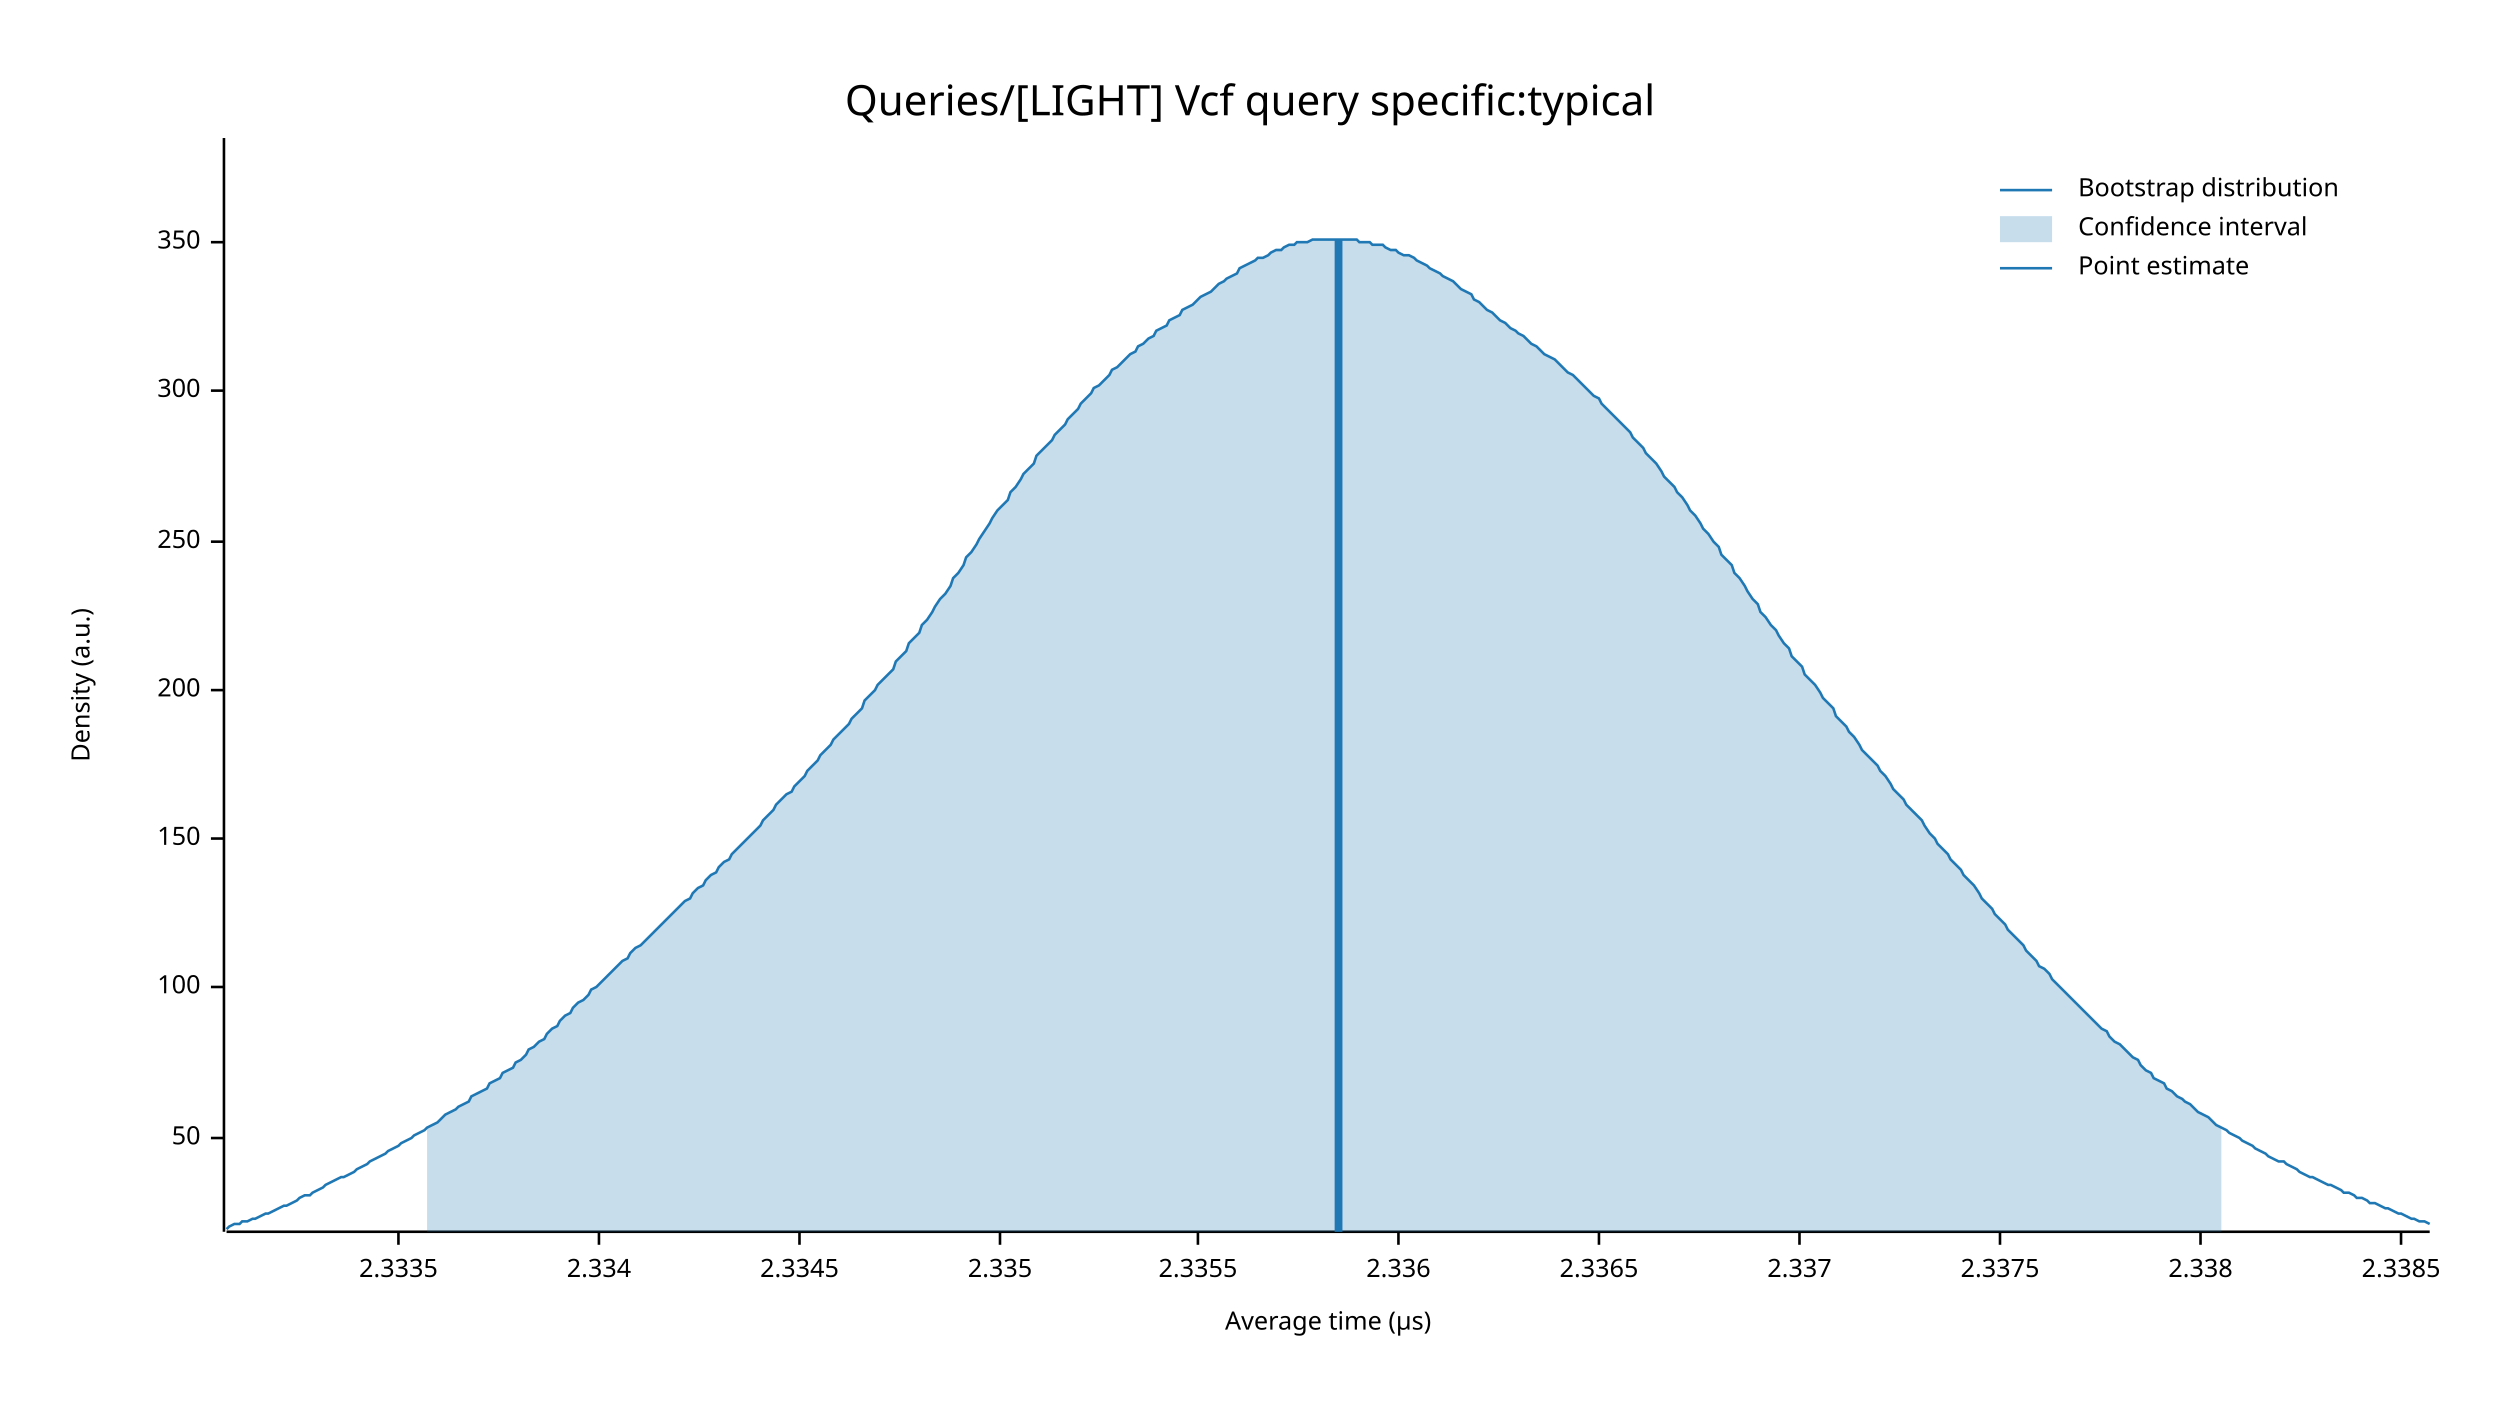
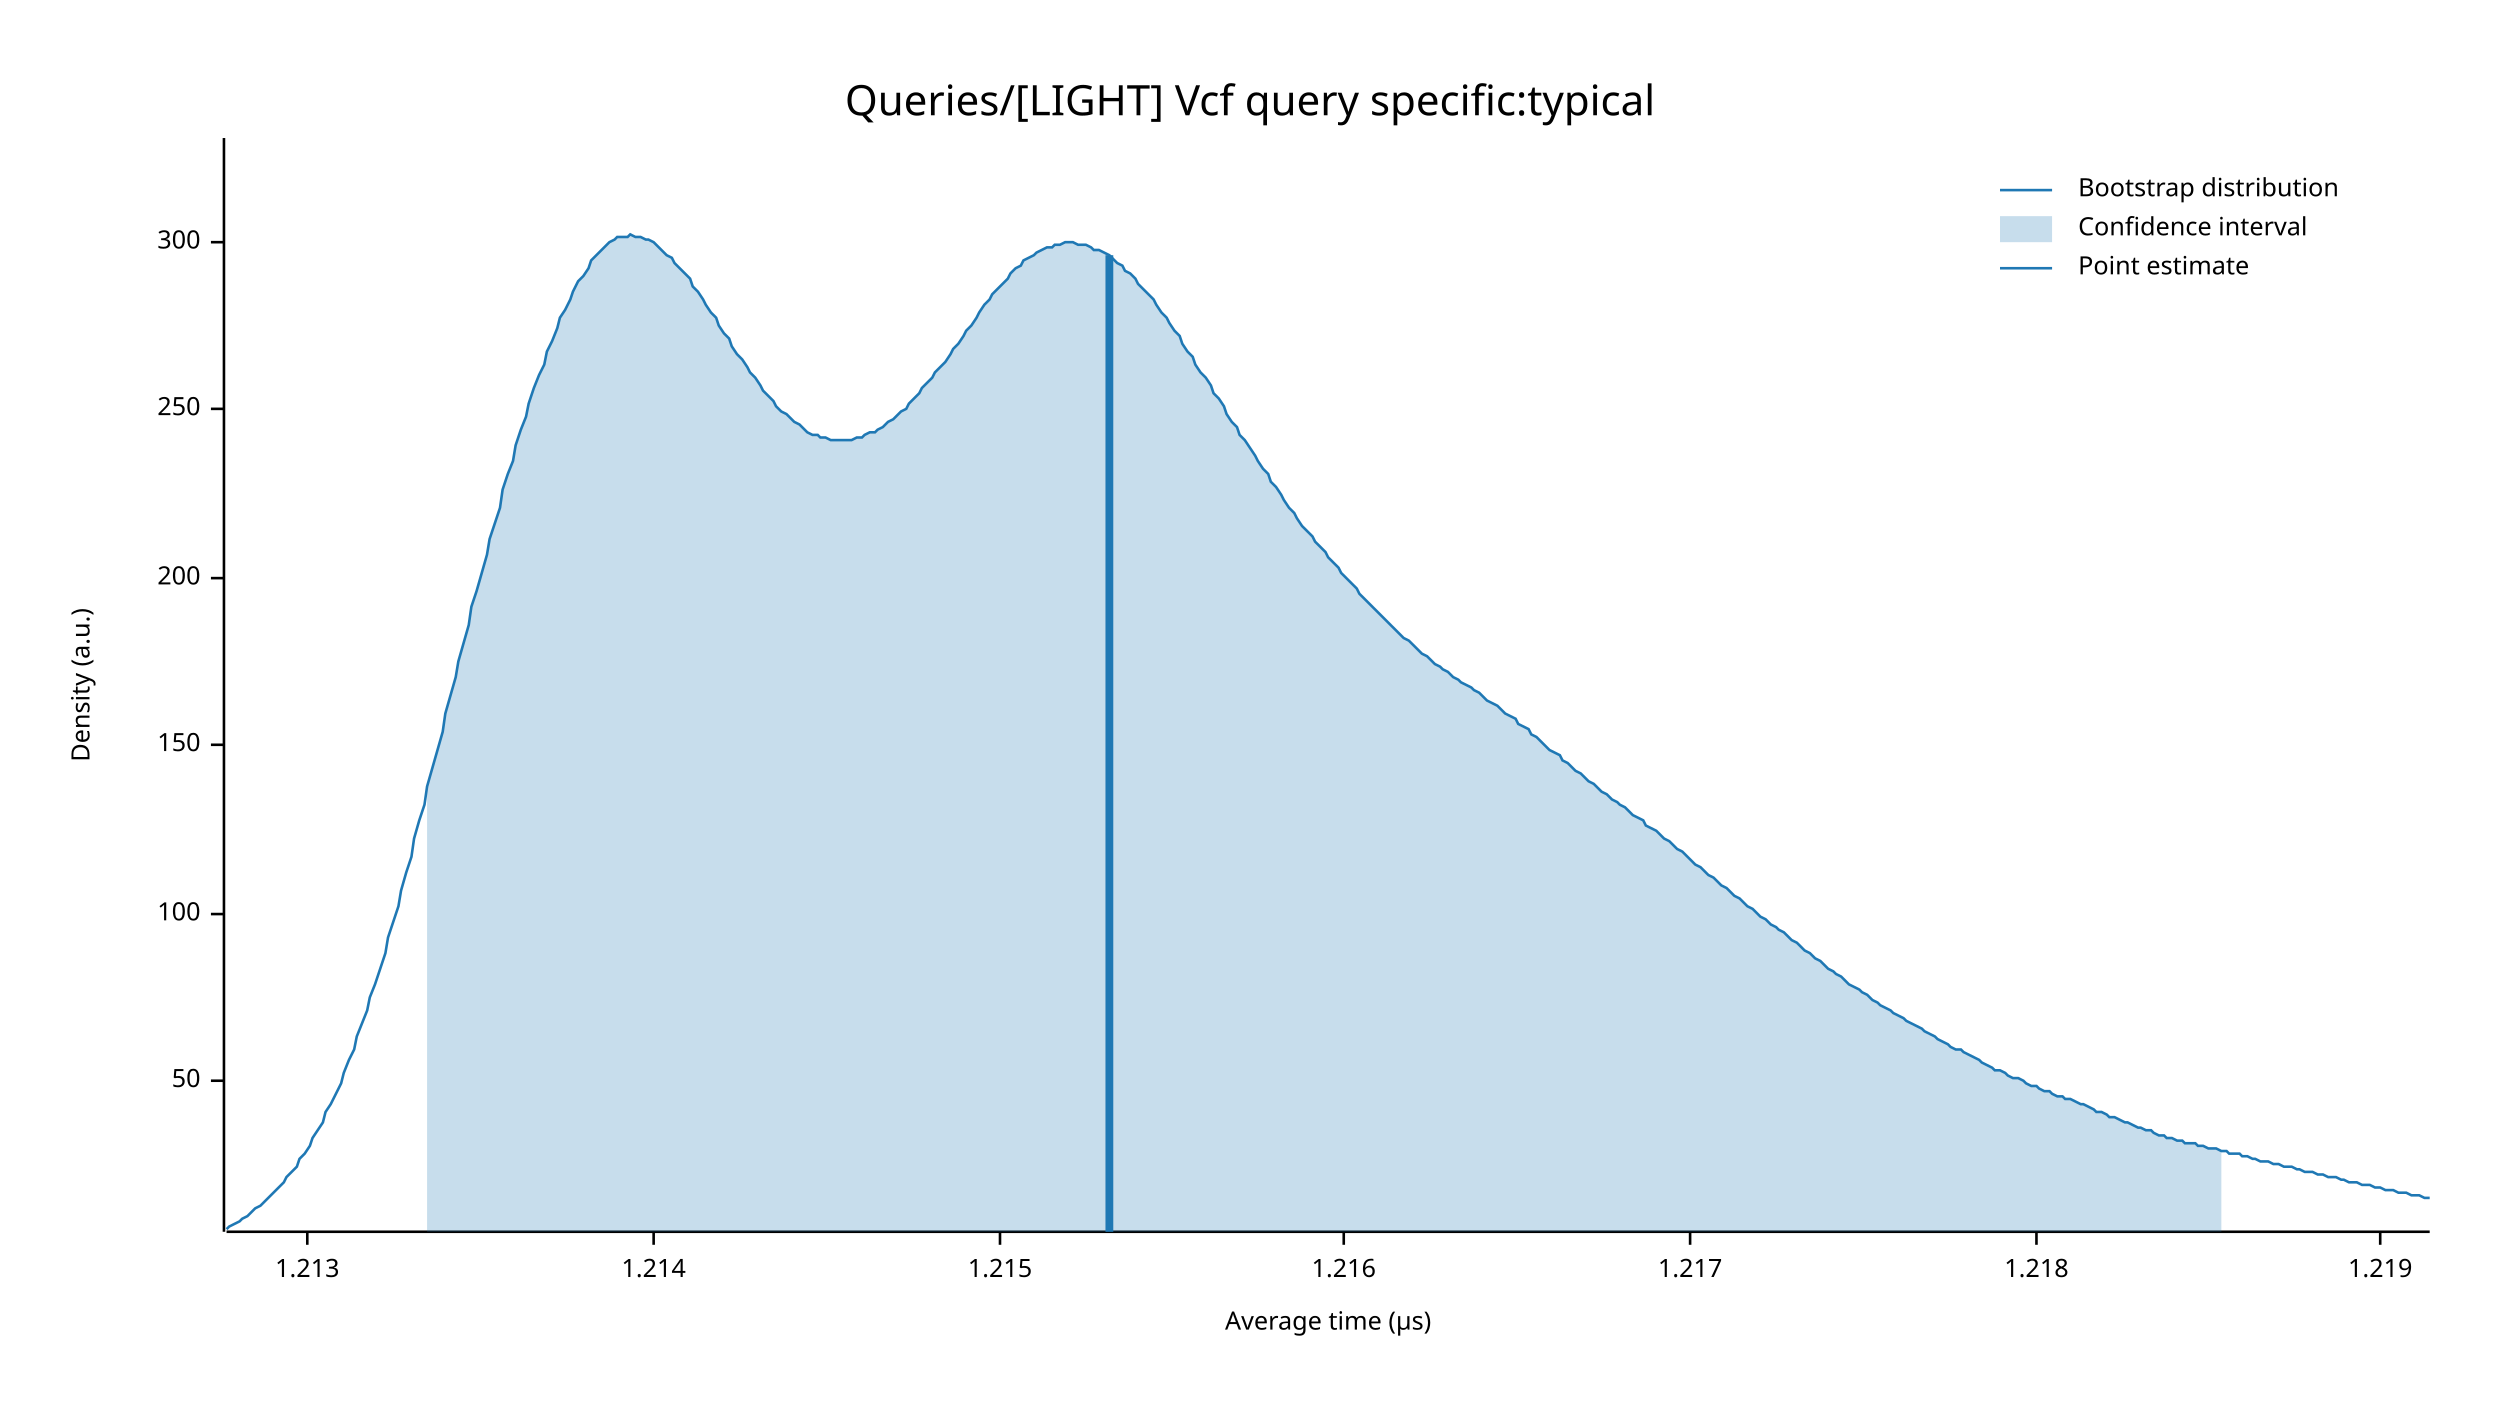
<svg xmlns="http://www.w3.org/2000/svg" width="960" height="540" viewBox="0 0 960 540">
  <text x="480" y="32" dy="0.76em" text-anchor="middle" font-family="sans-serif" font-size="16.129" opacity="1" fill="#000000">
Queries/[LIGHT] Vcf query specific:typical
</text>
  <text x="27" y="263" dy="0.76em" text-anchor="middle" font-family="sans-serif" font-size="9.677" opacity="1" fill="#000000" transform="rotate(270, 27, 263)">
Density (a.u.)
</text>
  <text x="510" y="513" dy="-0.5ex" text-anchor="middle" font-family="sans-serif" font-size="9.677" opacity="1" fill="#000000">
Average time (µs)
</text>
  <polyline fill="none" opacity="1" stroke="#000000" stroke-width="1" points="86,53 86,473 " />
-   <text x="77" y="437" dy="0.5ex" text-anchor="end" font-family="sans-serif" font-size="9.677" opacity="1" fill="#000000">
+   <text x="77" y="415" dy="0.5ex" text-anchor="end" font-family="sans-serif" font-size="9.677" opacity="1" fill="#000000">
50
</text>
-   <polyline fill="none" opacity="1" stroke="#000000" stroke-width="1" points="81,437 86,437 " />
-   <text x="77" y="379" dy="0.5ex" text-anchor="end" font-family="sans-serif" font-size="9.677" opacity="1" fill="#000000">
+   <polyline fill="none" opacity="1" stroke="#000000" stroke-width="1" points="81,415 86,415 " />
+   <text x="77" y="351" dy="0.5ex" text-anchor="end" font-family="sans-serif" font-size="9.677" opacity="1" fill="#000000">
100
</text>
-   <polyline fill="none" opacity="1" stroke="#000000" stroke-width="1" points="81,379 86,379 " />
-   <text x="77" y="322" dy="0.5ex" text-anchor="end" font-family="sans-serif" font-size="9.677" opacity="1" fill="#000000">
+   <polyline fill="none" opacity="1" stroke="#000000" stroke-width="1" points="81,351 86,351 " />
+   <text x="77" y="286" dy="0.5ex" text-anchor="end" font-family="sans-serif" font-size="9.677" opacity="1" fill="#000000">
150
</text>
-   <polyline fill="none" opacity="1" stroke="#000000" stroke-width="1" points="81,322 86,322 " />
-   <text x="77" y="265" dy="0.5ex" text-anchor="end" font-family="sans-serif" font-size="9.677" opacity="1" fill="#000000">
+   <polyline fill="none" opacity="1" stroke="#000000" stroke-width="1" points="81,286 86,286 " />
+   <text x="77" y="222" dy="0.5ex" text-anchor="end" font-family="sans-serif" font-size="9.677" opacity="1" fill="#000000">
200
</text>
-   <polyline fill="none" opacity="1" stroke="#000000" stroke-width="1" points="81,265 86,265 " />
-   <text x="77" y="208" dy="0.5ex" text-anchor="end" font-family="sans-serif" font-size="9.677" opacity="1" fill="#000000">
+   <polyline fill="none" opacity="1" stroke="#000000" stroke-width="1" points="81,222 86,222 " />
+   <text x="77" y="157" dy="0.5ex" text-anchor="end" font-family="sans-serif" font-size="9.677" opacity="1" fill="#000000">
250
</text>
-   <polyline fill="none" opacity="1" stroke="#000000" stroke-width="1" points="81,208 86,208 " />
-   <text x="77" y="150" dy="0.5ex" text-anchor="end" font-family="sans-serif" font-size="9.677" opacity="1" fill="#000000">
+   <polyline fill="none" opacity="1" stroke="#000000" stroke-width="1" points="81,157 86,157 " />
+   <text x="77" y="93" dy="0.5ex" text-anchor="end" font-family="sans-serif" font-size="9.677" opacity="1" fill="#000000">
300
- </text>
-   <polyline fill="none" opacity="1" stroke="#000000" stroke-width="1" points="81,150 86,150 " />
-   <text x="77" y="93" dy="0.5ex" text-anchor="end" font-family="sans-serif" font-size="9.677" opacity="1" fill="#000000">
- 350
</text>
  <polyline fill="none" opacity="1" stroke="#000000" stroke-width="1" points="81,93 86,93 " />
  <polyline fill="none" opacity="1" stroke="#000000" stroke-width="1" points="87,473 933,473 " />
-   <text x="153" y="483" dy="0.76em" text-anchor="middle" font-family="sans-serif" font-size="9.677" opacity="1" fill="#000000">
- 2.3335
+   <text x="118" y="483" dy="0.76em" text-anchor="middle" font-family="sans-serif" font-size="9.677" opacity="1" fill="#000000">
+ 1.213
</text>
-   <polyline fill="none" opacity="1" stroke="#000000" stroke-width="1" points="153,473 153,478 " />
-   <text x="230" y="483" dy="0.76em" text-anchor="middle" font-family="sans-serif" font-size="9.677" opacity="1" fill="#000000">
- 2.334
+   <polyline fill="none" opacity="1" stroke="#000000" stroke-width="1" points="118,473 118,478 " />
+   <text x="251" y="483" dy="0.76em" text-anchor="middle" font-family="sans-serif" font-size="9.677" opacity="1" fill="#000000">
+ 1.214
</text>
-   <polyline fill="none" opacity="1" stroke="#000000" stroke-width="1" points="230,473 230,478 " />
-   <text x="307" y="483" dy="0.76em" text-anchor="middle" font-family="sans-serif" font-size="9.677" opacity="1" fill="#000000">
- 2.3345
- </text>
-   <polyline fill="none" opacity="1" stroke="#000000" stroke-width="1" points="307,473 307,478 " />
+   <polyline fill="none" opacity="1" stroke="#000000" stroke-width="1" points="251,473 251,478 " />
  <text x="384" y="483" dy="0.76em" text-anchor="middle" font-family="sans-serif" font-size="9.677" opacity="1" fill="#000000">
- 2.335
+ 1.215
</text>
  <polyline fill="none" opacity="1" stroke="#000000" stroke-width="1" points="384,473 384,478 " />
-   <text x="460" y="483" dy="0.76em" text-anchor="middle" font-family="sans-serif" font-size="9.677" opacity="1" fill="#000000">
- 2.3355
+   <text x="516" y="483" dy="0.76em" text-anchor="middle" font-family="sans-serif" font-size="9.677" opacity="1" fill="#000000">
+ 1.216
</text>
-   <polyline fill="none" opacity="1" stroke="#000000" stroke-width="1" points="460,473 460,478 " />
-   <text x="537" y="483" dy="0.76em" text-anchor="middle" font-family="sans-serif" font-size="9.677" opacity="1" fill="#000000">
- 2.336
+   <polyline fill="none" opacity="1" stroke="#000000" stroke-width="1" points="516,473 516,478 " />
+   <text x="649" y="483" dy="0.76em" text-anchor="middle" font-family="sans-serif" font-size="9.677" opacity="1" fill="#000000">
+ 1.217
</text>
-   <polyline fill="none" opacity="1" stroke="#000000" stroke-width="1" points="537,473 537,478 " />
-   <text x="614" y="483" dy="0.76em" text-anchor="middle" font-family="sans-serif" font-size="9.677" opacity="1" fill="#000000">
- 2.3365
+   <polyline fill="none" opacity="1" stroke="#000000" stroke-width="1" points="649,473 649,478 " />
+   <text x="782" y="483" dy="0.76em" text-anchor="middle" font-family="sans-serif" font-size="9.677" opacity="1" fill="#000000">
+ 1.218
</text>
-   <polyline fill="none" opacity="1" stroke="#000000" stroke-width="1" points="614,473 614,478 " />
-   <text x="691" y="483" dy="0.76em" text-anchor="middle" font-family="sans-serif" font-size="9.677" opacity="1" fill="#000000">
- 2.337
+   <polyline fill="none" opacity="1" stroke="#000000" stroke-width="1" points="782,473 782,478 " />
+   <text x="914" y="483" dy="0.76em" text-anchor="middle" font-family="sans-serif" font-size="9.677" opacity="1" fill="#000000">
+ 1.219
</text>
-   <polyline fill="none" opacity="1" stroke="#000000" stroke-width="1" points="691,473 691,478 " />
-   <text x="768" y="483" dy="0.76em" text-anchor="middle" font-family="sans-serif" font-size="9.677" opacity="1" fill="#000000">
- 2.3375
- </text>
-   <polyline fill="none" opacity="1" stroke="#000000" stroke-width="1" points="768,473 768,478 " />
-   <text x="845" y="483" dy="0.76em" text-anchor="middle" font-family="sans-serif" font-size="9.677" opacity="1" fill="#000000">
- 2.338
- </text>
-   <polyline fill="none" opacity="1" stroke="#000000" stroke-width="1" points="845,473 845,478 " />
-   <text x="922" y="483" dy="0.76em" text-anchor="middle" font-family="sans-serif" font-size="9.677" opacity="1" fill="#000000">
- 2.3385
- </text>
-   <polyline fill="none" opacity="1" stroke="#000000" stroke-width="1" points="922,473 922,478 " />
-   <polyline fill="none" opacity="1" stroke="#1F78B4" stroke-width="1" points="87,472 88,471 90,470 92,470 93,469 95,469 97,468 98,468 100,467 102,466 103,466 105,465 107,464 109,463 110,463 112,462 114,461 115,460 117,459 119,459 120,458 122,457 124,456 125,455 127,454 129,453 131,452 132,452 134,451 136,450 137,449 139,448 141,447 142,446 144,445 146,444 148,443 149,442 151,441 153,440 154,439 156,438 158,437 159,436 161,435 163,434 164,433 166,432 168,431 170,429 171,428 173,427 175,426 176,425 178,424 180,423 181,421 183,420 185,419 187,418 188,416 190,415 192,414 193,412 195,411 197,410 198,408 200,407 202,405 203,403 205,402 207,400 209,399 210,397 212,395 214,394 215,392 217,390 219,389 220,387 222,385 224,384 226,382 227,380 229,379 231,377 232,376 234,374 236,372 237,371 239,369 241,368 242,366 244,364 246,363 248,361 249,360 251,358 253,356 254,355 256,353 258,351 259,350 261,348 263,346 265,345 266,343 268,341 270,340 271,338 273,336 275,335 276,333 278,331 280,330 281,328 283,326 285,324 287,322 288,321 290,319 292,317 293,315 295,313 297,311 298,309 300,307 302,305 304,304 305,302 307,300 309,298 310,296 312,294 314,292 315,290 317,288 319,286 320,284 322,282 324,280 326,278 327,276 329,274 331,272 332,269 334,267 336,265 337,263 339,261 341,259 343,257 344,254 346,252 348,250 349,247 351,245 353,243 354,240 356,238 358,235 359,233 361,230 363,228 365,225 366,222 368,220 370,217 371,214 373,212 375,209 376,207 378,204 380,201 381,199 383,196 385,194 387,192 388,189 390,187 392,184 393,182 395,180 397,178 398,175 400,173 402,171 404,169 405,167 407,165 409,163 410,161 412,159 414,157 415,155 417,153 419,151 420,149 422,148 424,146 426,144 427,142 429,141 431,139 432,138 434,136 436,135 437,133 439,132 441,130 443,129 444,127 446,126 448,125 449,123 451,122 453,121 454,119 456,118 458,117 459,116 461,114 463,113 465,112 466,111 468,109 470,108 471,107 473,106 475,105 476,103 478,102 480,101 482,100 483,99 485,99 487,98 488,97 490,96 492,96 493,95 495,94 497,94 498,93 500,93 502,93 504,92 505,92 507,92 509,92 510,92 512,92 514,92 515,92 517,92 519,92 521,92 522,93 524,93 526,93 527,94 529,94 531,94 532,95 534,96 536,96 537,97 539,98 541,98 543,99 544,100 546,101 548,102 549,103 551,104 553,105 554,106 556,107 558,108 560,110 561,111 563,112 565,113 566,115 568,116 570,118 571,119 573,120 575,122 576,123 578,124 580,126 582,127 583,128 585,129 587,131 588,132 590,133 592,135 593,136 595,137 597,138 599,140 600,141 602,143 604,144 605,145 607,147 609,149 610,150 612,152 614,153 615,155 617,157 619,159 621,161 622,162 624,164 626,166 627,168 629,170 631,172 632,174 634,176 636,178 638,181 639,183 641,185 643,187 644,189 646,191 648,194 649,196 651,198 653,201 654,203 656,205 658,208 660,210 661,213 663,215 665,217 666,220 668,222 670,225 671,227 673,230 675,232 676,235 678,237 680,240 682,242 683,244 685,247 687,249 688,252 690,254 692,256 693,259 695,261 697,263 699,266 700,268 702,270 704,272 705,275 707,277 709,279 710,281 712,283 714,286 715,288 717,290 719,292 721,294 722,296 724,298 726,301 727,303 729,305 731,307 732,309 734,311 736,313 738,315 739,317 741,320 743,322 744,324 746,326 748,328 749,330 751,332 753,334 754,336 756,338 758,340 760,343 761,345 763,347 765,349 766,351 768,353 770,355 771,357 773,359 775,361 777,363 778,365 780,367 782,369 783,371 785,372 787,374 788,376 790,378 792,380 793,381 795,383 797,385 799,387 800,388 802,390 804,392 805,393 807,395 809,396 810,398 812,400 814,401 816,403 817,404 819,406 821,407 822,409 824,411 826,412 827,414 829,415 831,416 832,418 834,419 836,421 838,422 839,423 841,424 843,426 844,427 846,428 848,429 849,430 851,432 853,433 855,434 856,435 858,436 860,437 861,438 863,439 865,440 866,441 868,442 870,443 871,444 873,445 875,446 877,446 878,447 880,448 882,449 883,450 885,451 887,452 888,452 890,453 892,454 894,455 895,455 897,456 899,457 900,458 902,458 904,459 905,460 907,460 909,461 910,462 912,462 914,463 916,464 917,464 919,465 921,466 922,466 924,467 926,468 927,468 929,469 931,469 933,470 " />
-   <polygon opacity="0.25" fill="#1F78B4" points="164,433 166,432 168,431 170,429 171,428 173,427 175,426 176,425 178,424 180,423 181,421 183,420 185,419 187,418 188,416 190,415 192,414 193,412 195,411 197,410 198,408 200,407 202,405 203,403 205,402 207,400 209,399 210,397 212,395 214,394 215,392 217,390 219,389 220,387 222,385 224,384 226,382 227,380 229,379 231,377 232,376 234,374 236,372 237,371 239,369 241,368 242,366 244,364 246,363 248,361 249,360 251,358 253,356 254,355 256,353 258,351 259,350 261,348 263,346 265,345 266,343 268,341 270,340 271,338 273,336 275,335 276,333 278,331 280,330 281,328 283,326 285,324 287,322 288,321 290,319 292,317 293,315 295,313 297,311 298,309 300,307 302,305 304,304 305,302 307,300 309,298 310,296 312,294 314,292 315,290 317,288 319,286 320,284 322,282 324,280 326,278 327,276 329,274 331,272 332,269 334,267 336,265 337,263 339,261 341,259 343,257 344,254 346,252 348,250 349,247 351,245 353,243 354,240 356,238 358,235 359,233 361,230 363,228 365,225 366,222 368,220 370,217 371,214 373,212 375,209 376,207 378,204 380,201 381,199 383,196 385,194 387,192 388,189 390,187 392,184 393,182 395,180 397,178 398,175 400,173 402,171 404,169 405,167 407,165 409,163 410,161 412,159 414,157 415,155 417,153 419,151 420,149 422,148 424,146 426,144 427,142 429,141 431,139 432,138 434,136 436,135 437,133 439,132 441,130 443,129 444,127 446,126 448,125 449,123 451,122 453,121 454,119 456,118 458,117 459,116 461,114 463,113 465,112 466,111 468,109 470,108 471,107 473,106 475,105 476,103 478,102 480,101 482,100 483,99 485,99 487,98 488,97 490,96 492,96 493,95 495,94 497,94 498,93 500,93 502,93 504,92 505,92 507,92 509,92 510,92 512,92 514,92 515,92 517,92 519,92 521,92 522,93 524,93 526,93 527,94 529,94 531,94 532,95 534,96 536,96 537,97 539,98 541,98 543,99 544,100 546,101 548,102 549,103 551,104 553,105 554,106 556,107 558,108 560,110 561,111 563,112 565,113 566,115 568,116 570,118 571,119 573,120 575,122 576,123 578,124 580,126 582,127 583,128 585,129 587,131 588,132 590,133 592,135 593,136 595,137 597,138 599,140 600,141 602,143 604,144 605,145 607,147 609,149 610,150 612,152 614,153 615,155 617,157 619,159 621,161 622,162 624,164 626,166 627,168 629,170 631,172 632,174 634,176 636,178 638,181 639,183 641,185 643,187 644,189 646,191 648,194 649,196 651,198 653,201 654,203 656,205 658,208 660,210 661,213 663,215 665,217 666,220 668,222 670,225 671,227 673,230 675,232 676,235 678,237 680,240 682,242 683,244 685,247 687,249 688,252 690,254 692,256 693,259 695,261 697,263 699,266 700,268 702,270 704,272 705,275 707,277 709,279 710,281 712,283 714,286 715,288 717,290 719,292 721,294 722,296 724,298 726,301 727,303 729,305 731,307 732,309 734,311 736,313 738,315 739,317 741,320 743,322 744,324 746,326 748,328 749,330 751,332 753,334 754,336 756,338 758,340 760,343 761,345 763,347 765,349 766,351 768,353 770,355 771,357 773,359 775,361 777,363 778,365 780,367 782,369 783,371 785,372 787,374 788,376 790,378 792,380 793,381 795,383 797,385 799,387 800,388 802,390 804,392 805,393 807,395 809,396 810,398 812,400 814,401 816,403 817,404 819,406 821,407 822,409 824,411 826,412 827,414 829,415 831,416 832,418 834,419 836,421 838,422 839,423 841,424 843,426 844,427 846,428 848,429 849,430 851,432 853,433 853,473 164,473 " />
-   <polyline fill="none" opacity="1" stroke="#1F78B4" stroke-width="3" points="514,473 514,92 " />
+   <polyline fill="none" opacity="1" stroke="#000000" stroke-width="1" points="914,473 914,478 " />
+   <polyline fill="none" opacity="1" stroke="#1F78B4" stroke-width="1" points="87,472 88,471 90,470 92,469 93,468 95,467 97,465 98,464 100,463 102,461 103,460 105,458 107,456 109,454 110,452 112,450 114,448 115,445 117,443 119,440 120,437 122,434 124,431 125,427 127,424 129,420 131,416 132,412 134,407 136,403 137,398 139,393 141,388 142,383 144,378 146,372 148,366 149,360 151,354 153,348 154,342 156,335 158,329 159,322 161,315 163,309 164,302 166,295 168,288 170,281 171,274 173,267 175,260 176,254 178,247 180,240 181,233 183,227 185,220 187,213 188,207 190,201 192,195 193,188 195,182 197,177 198,171 200,165 202,160 203,155 205,149 207,144 209,140 210,135 212,131 214,126 215,122 217,119 219,115 220,112 222,108 224,106 226,103 227,100 229,98 231,96 232,95 234,93 236,92 237,91 239,91 241,91 242,90 244,91 246,91 248,92 249,92 251,93 253,95 254,96 256,98 258,99 259,101 261,103 263,105 265,107 266,110 268,112 270,115 271,117 273,120 275,122 276,125 278,128 280,130 281,133 283,136 285,138 287,141 288,143 290,145 292,148 293,150 295,152 297,154 298,156 300,158 302,159 304,161 305,162 307,163 309,165 310,166 312,167 314,167 315,168 317,168 319,169 320,169 322,169 324,169 326,169 327,169 329,168 331,168 332,167 334,166 336,166 337,165 339,164 341,162 343,161 344,160 346,158 348,157 349,155 351,153 353,151 354,149 356,147 358,145 359,143 361,141 363,139 365,136 366,134 368,132 370,129 371,127 373,125 375,122 376,120 378,117 380,115 381,113 383,111 385,109 387,107 388,105 390,103 392,102 393,100 395,99 397,98 398,97 400,96 402,95 404,95 405,94 407,94 409,93 410,93 412,93 414,94 415,94 417,94 419,95 420,96 422,96 424,97 426,98 427,99 429,101 431,102 432,104 434,105 436,107 437,109 439,111 441,113 443,115 444,117 446,120 448,122 449,124 451,127 453,129 454,132 456,135 458,137 459,140 461,143 463,145 465,148 466,151 468,153 470,156 471,159 473,162 475,164 476,167 478,169 480,172 482,175 483,177 485,180 487,182 488,185 490,187 492,190 493,192 495,195 497,197 498,199 500,202 502,204 504,206 505,208 507,210 509,212 510,214 512,216 514,218 515,220 517,222 519,224 521,226 522,228 524,230 526,232 527,233 529,235 531,237 532,238 534,240 536,242 537,243 539,245 541,246 543,248 544,249 546,251 548,252 549,253 551,255 553,256 554,257 556,258 558,260 560,261 561,262 563,263 565,264 566,265 568,266 570,268 571,269 573,270 575,271 576,272 578,274 580,275 582,276 583,278 585,279 587,280 588,282 590,283 592,285 593,286 595,288 597,289 599,290 600,292 602,293 604,295 605,296 607,297 609,299 610,300 612,301 614,303 615,304 617,305 619,307 621,308 622,309 624,310 626,312 627,313 629,314 631,315 632,317 634,318 636,319 638,321 639,322 641,323 643,325 644,326 646,327 648,329 649,330 651,332 653,333 654,334 656,336 658,337 660,339 661,340 663,341 665,343 666,344 668,345 670,347 671,348 673,349 675,351 676,352 678,353 680,355 682,356 683,357 685,358 687,360 688,361 690,362 692,364 693,365 695,366 697,368 699,369 700,370 702,372 704,373 705,374 707,375 709,377 710,378 712,379 714,380 715,381 717,382 719,384 721,385 722,386 724,387 726,388 727,389 729,390 731,391 732,392 734,393 736,394 738,395 739,396 741,397 743,398 744,399 746,400 748,401 749,402 751,403 753,403 754,404 756,405 758,406 760,407 761,408 763,409 765,410 766,411 768,411 770,412 771,413 773,414 775,414 777,415 778,416 780,417 782,417 783,418 785,419 787,419 788,420 790,421 792,421 793,422 795,422 797,423 799,424 800,424 802,425 804,426 805,427 807,427 809,428 810,429 812,429 814,430 816,431 817,431 819,432 821,433 822,433 824,434 826,434 827,435 829,436 831,436 832,437 834,437 836,438 838,438 839,439 841,439 843,439 844,440 846,440 848,441 849,441 851,441 853,442 855,442 856,443 858,443 860,443 861,444 863,444 865,445 866,445 868,446 870,446 871,446 873,447 875,447 877,448 878,448 880,448 882,449 883,449 885,450 887,450 888,450 890,451 892,451 894,452 895,452 897,452 899,453 900,453 902,454 904,454 905,454 907,455 909,455 910,455 912,456 914,456 916,457 917,457 919,457 921,458 922,458 924,458 926,459 927,459 929,459 931,460 933,460 " />
+   <polygon opacity="0.25" fill="#1F78B4" points="164,302 166,295 168,288 170,281 171,274 173,267 175,260 176,254 178,247 180,240 181,233 183,227 185,220 187,213 188,207 190,201 192,195 193,188 195,182 197,177 198,171 200,165 202,160 203,155 205,149 207,144 209,140 210,135 212,131 214,126 215,122 217,119 219,115 220,112 222,108 224,106 226,103 227,100 229,98 231,96 232,95 234,93 236,92 237,91 239,91 241,91 242,90 244,91 246,91 248,92 249,92 251,93 253,95 254,96 256,98 258,99 259,101 261,103 263,105 265,107 266,110 268,112 270,115 271,117 273,120 275,122 276,125 278,128 280,130 281,133 283,136 285,138 287,141 288,143 290,145 292,148 293,150 295,152 297,154 298,156 300,158 302,159 304,161 305,162 307,163 309,165 310,166 312,167 314,167 315,168 317,168 319,169 320,169 322,169 324,169 326,169 327,169 329,168 331,168 332,167 334,166 336,166 337,165 339,164 341,162 343,161 344,160 346,158 348,157 349,155 351,153 353,151 354,149 356,147 358,145 359,143 361,141 363,139 365,136 366,134 368,132 370,129 371,127 373,125 375,122 376,120 378,117 380,115 381,113 383,111 385,109 387,107 388,105 390,103 392,102 393,100 395,99 397,98 398,97 400,96 402,95 404,95 405,94 407,94 409,93 410,93 412,93 414,94 415,94 417,94 419,95 420,96 422,96 424,97 426,98 427,99 429,101 431,102 432,104 434,105 436,107 437,109 439,111 441,113 443,115 444,117 446,120 448,122 449,124 451,127 453,129 454,132 456,135 458,137 459,140 461,143 463,145 465,148 466,151 468,153 470,156 471,159 473,162 475,164 476,167 478,169 480,172 482,175 483,177 485,180 487,182 488,185 490,187 492,190 493,192 495,195 497,197 498,199 500,202 502,204 504,206 505,208 507,210 509,212 510,214 512,216 514,218 515,220 517,222 519,224 521,226 522,228 524,230 526,232 527,233 529,235 531,237 532,238 534,240 536,242 537,243 539,245 541,246 543,248 544,249 546,251 548,252 549,253 551,255 553,256 554,257 556,258 558,260 560,261 561,262 563,263 565,264 566,265 568,266 570,268 571,269 573,270 575,271 576,272 578,274 580,275 582,276 583,278 585,279 587,280 588,282 590,283 592,285 593,286 595,288 597,289 599,290 600,292 602,293 604,295 605,296 607,297 609,299 610,300 612,301 614,303 615,304 617,305 619,307 621,308 622,309 624,310 626,312 627,313 629,314 631,315 632,317 634,318 636,319 638,321 639,322 641,323 643,325 644,326 646,327 648,329 649,330 651,332 653,333 654,334 656,336 658,337 660,339 661,340 663,341 665,343 666,344 668,345 670,347 671,348 673,349 675,351 676,352 678,353 680,355 682,356 683,357 685,358 687,360 688,361 690,362 692,364 693,365 695,366 697,368 699,369 700,370 702,372 704,373 705,374 707,375 709,377 710,378 712,379 714,380 715,381 717,382 719,384 721,385 722,386 724,387 726,388 727,389 729,390 731,391 732,392 734,393 736,394 738,395 739,396 741,397 743,398 744,399 746,400 748,401 749,402 751,403 753,403 754,404 756,405 758,406 760,407 761,408 763,409 765,410 766,411 768,411 770,412 771,413 773,414 775,414 777,415 778,416 780,417 782,417 783,418 785,419 787,419 788,420 790,421 792,421 793,422 795,422 797,423 799,424 800,424 802,425 804,426 805,427 807,427 809,428 810,429 812,429 814,430 816,431 817,431 819,432 821,433 822,433 824,434 826,434 827,435 829,436 831,436 832,437 834,437 836,438 838,438 839,439 841,439 843,439 844,440 846,440 848,441 849,441 851,441 853,442 853,473 164,473 " />
+   <polyline fill="none" opacity="1" stroke="#1F78B4" stroke-width="3" points="426,473 426,98 " />
  <text x="798" y="68" dy="0.76em" text-anchor="start" font-family="sans-serif" font-size="9.677" opacity="1" fill="#000000">
Bootstrap distribution
</text>
  <text x="798" y="83" dy="0.76em" text-anchor="start" font-family="sans-serif" font-size="9.677" opacity="1" fill="#000000">
Confidence interval
</text>
  <text x="798" y="98" dy="0.76em" text-anchor="start" font-family="sans-serif" font-size="9.677" opacity="1" fill="#000000">
Point estimate
</text>
  <polyline fill="none" opacity="1" stroke="#1F78B4" stroke-width="1" points="768,73 788,73 " />
  <rect x="768" y="83" width="20" height="10" opacity="0.25" fill="#1F78B4" stroke="none" />
  <polyline fill="none" opacity="1" stroke="#1F78B4" stroke-width="1" points="768,103 788,103 " />
</svg>
